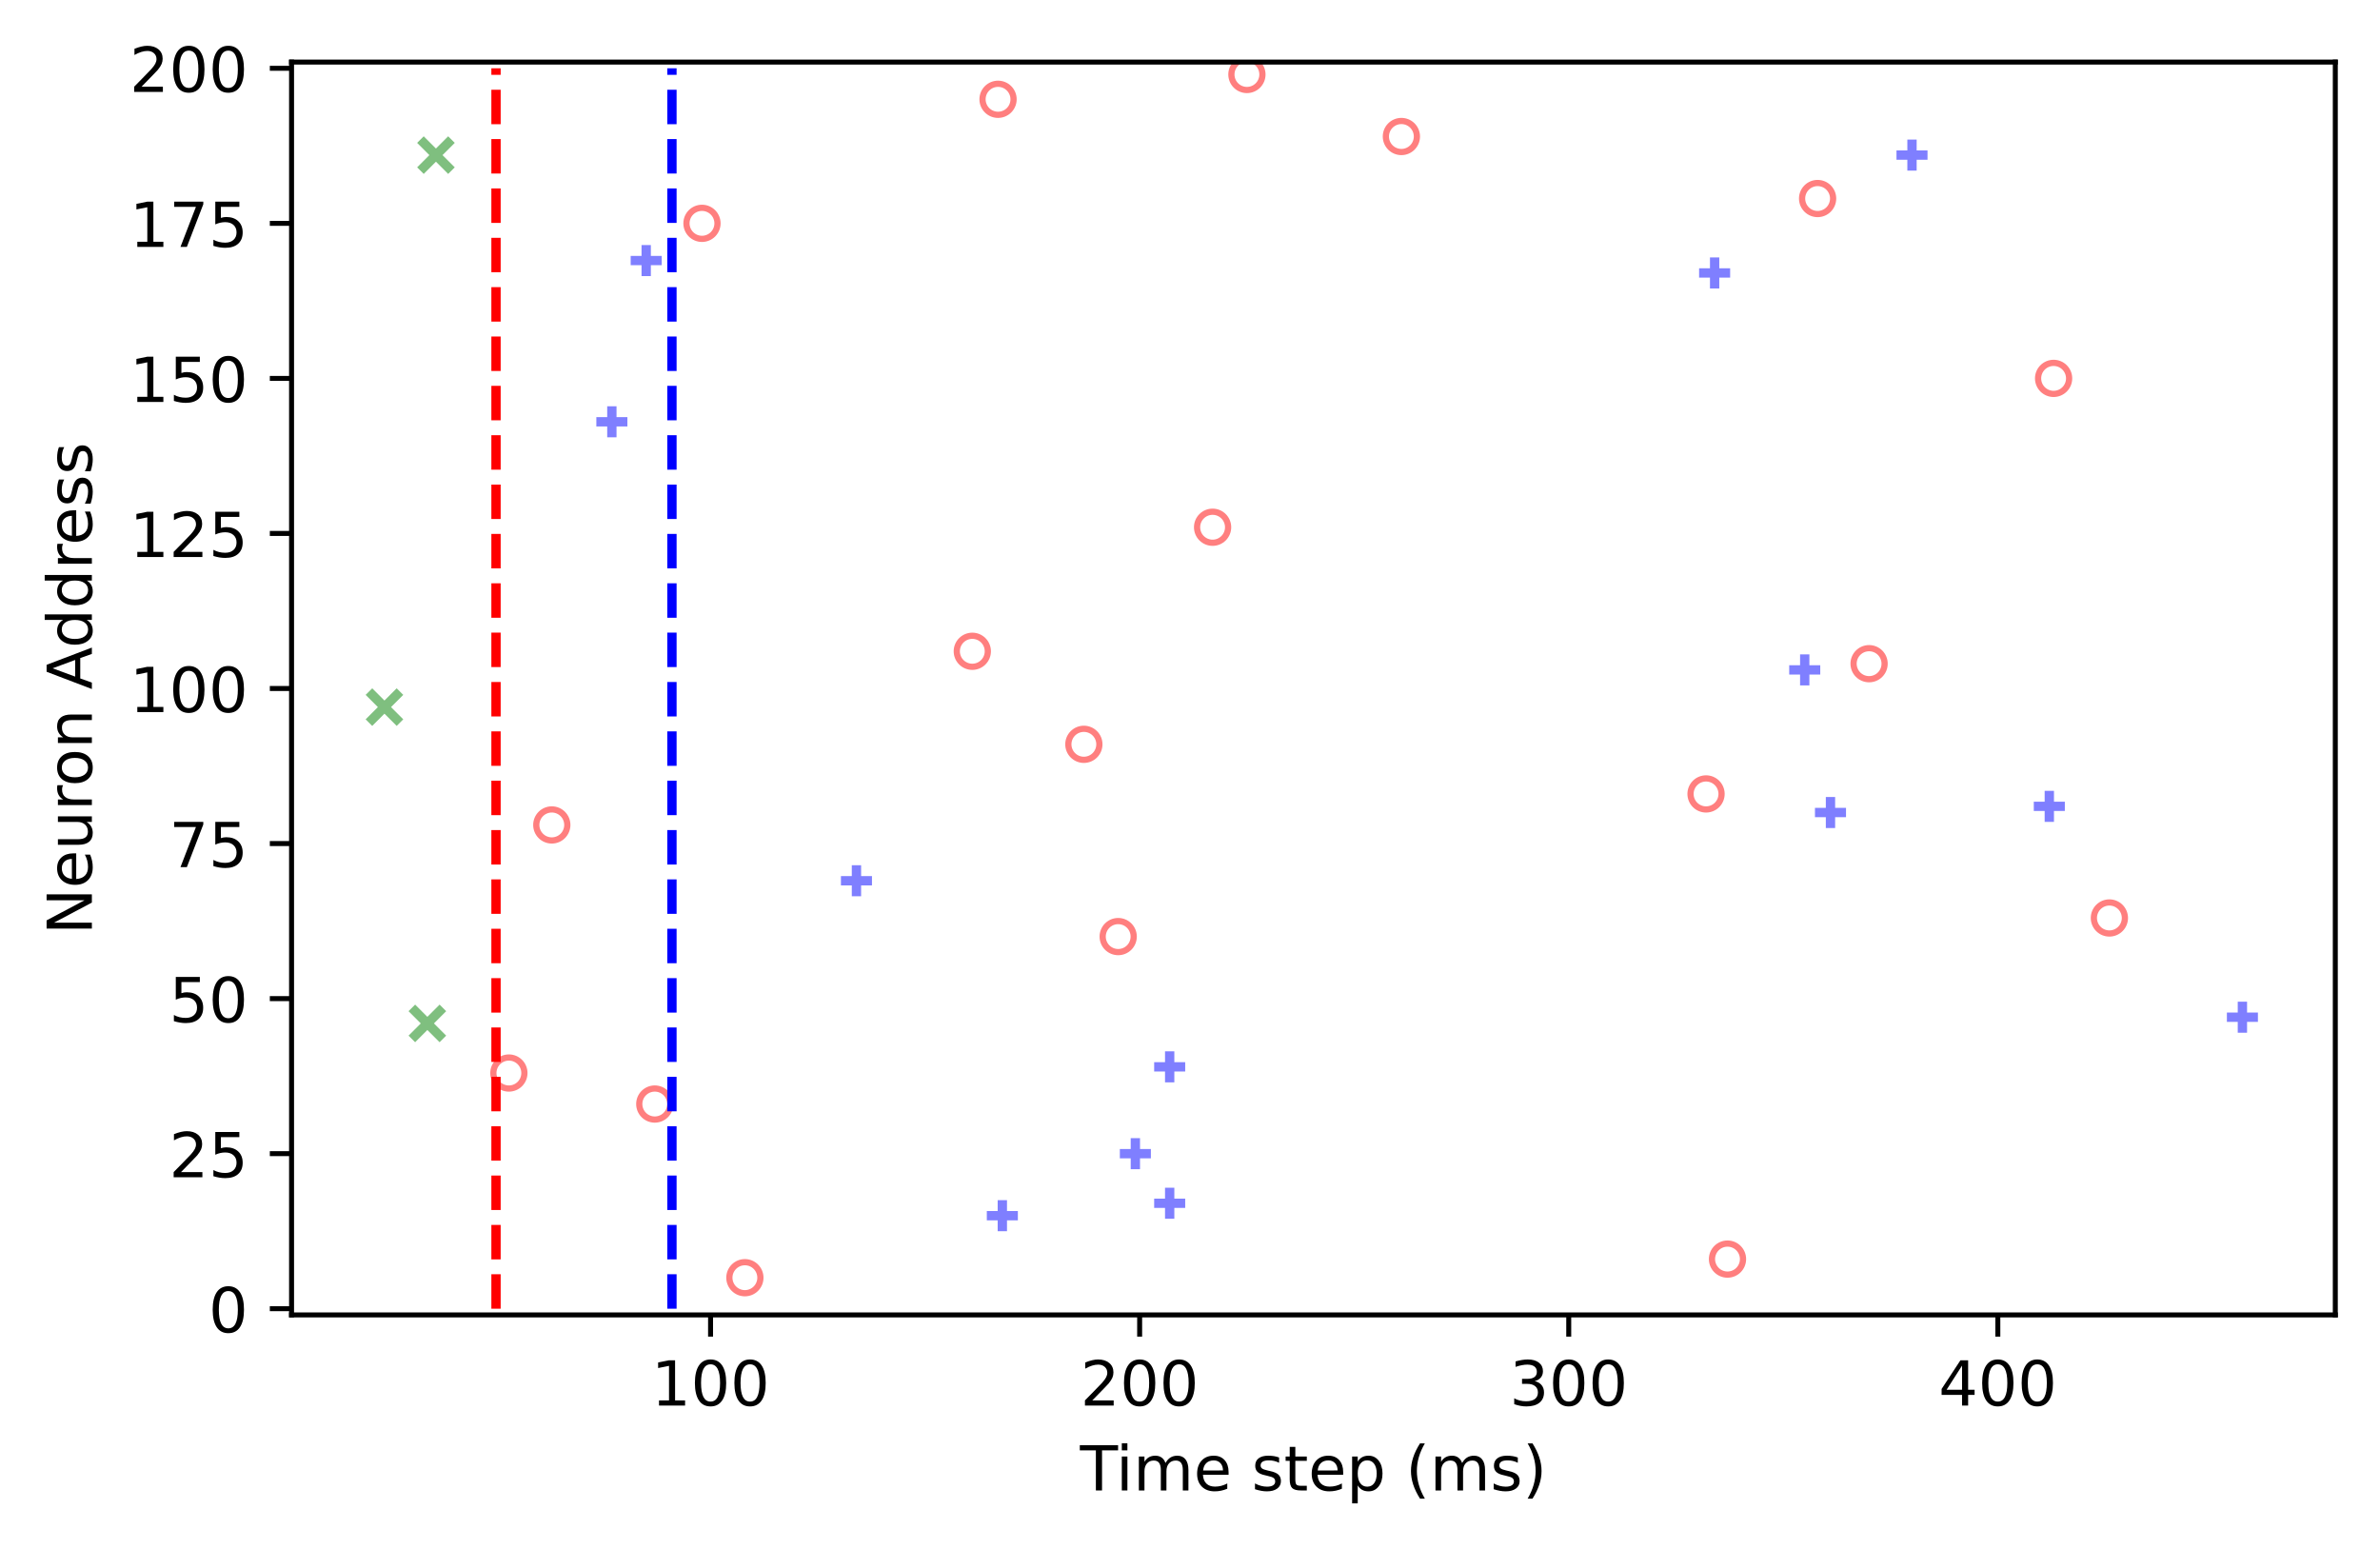
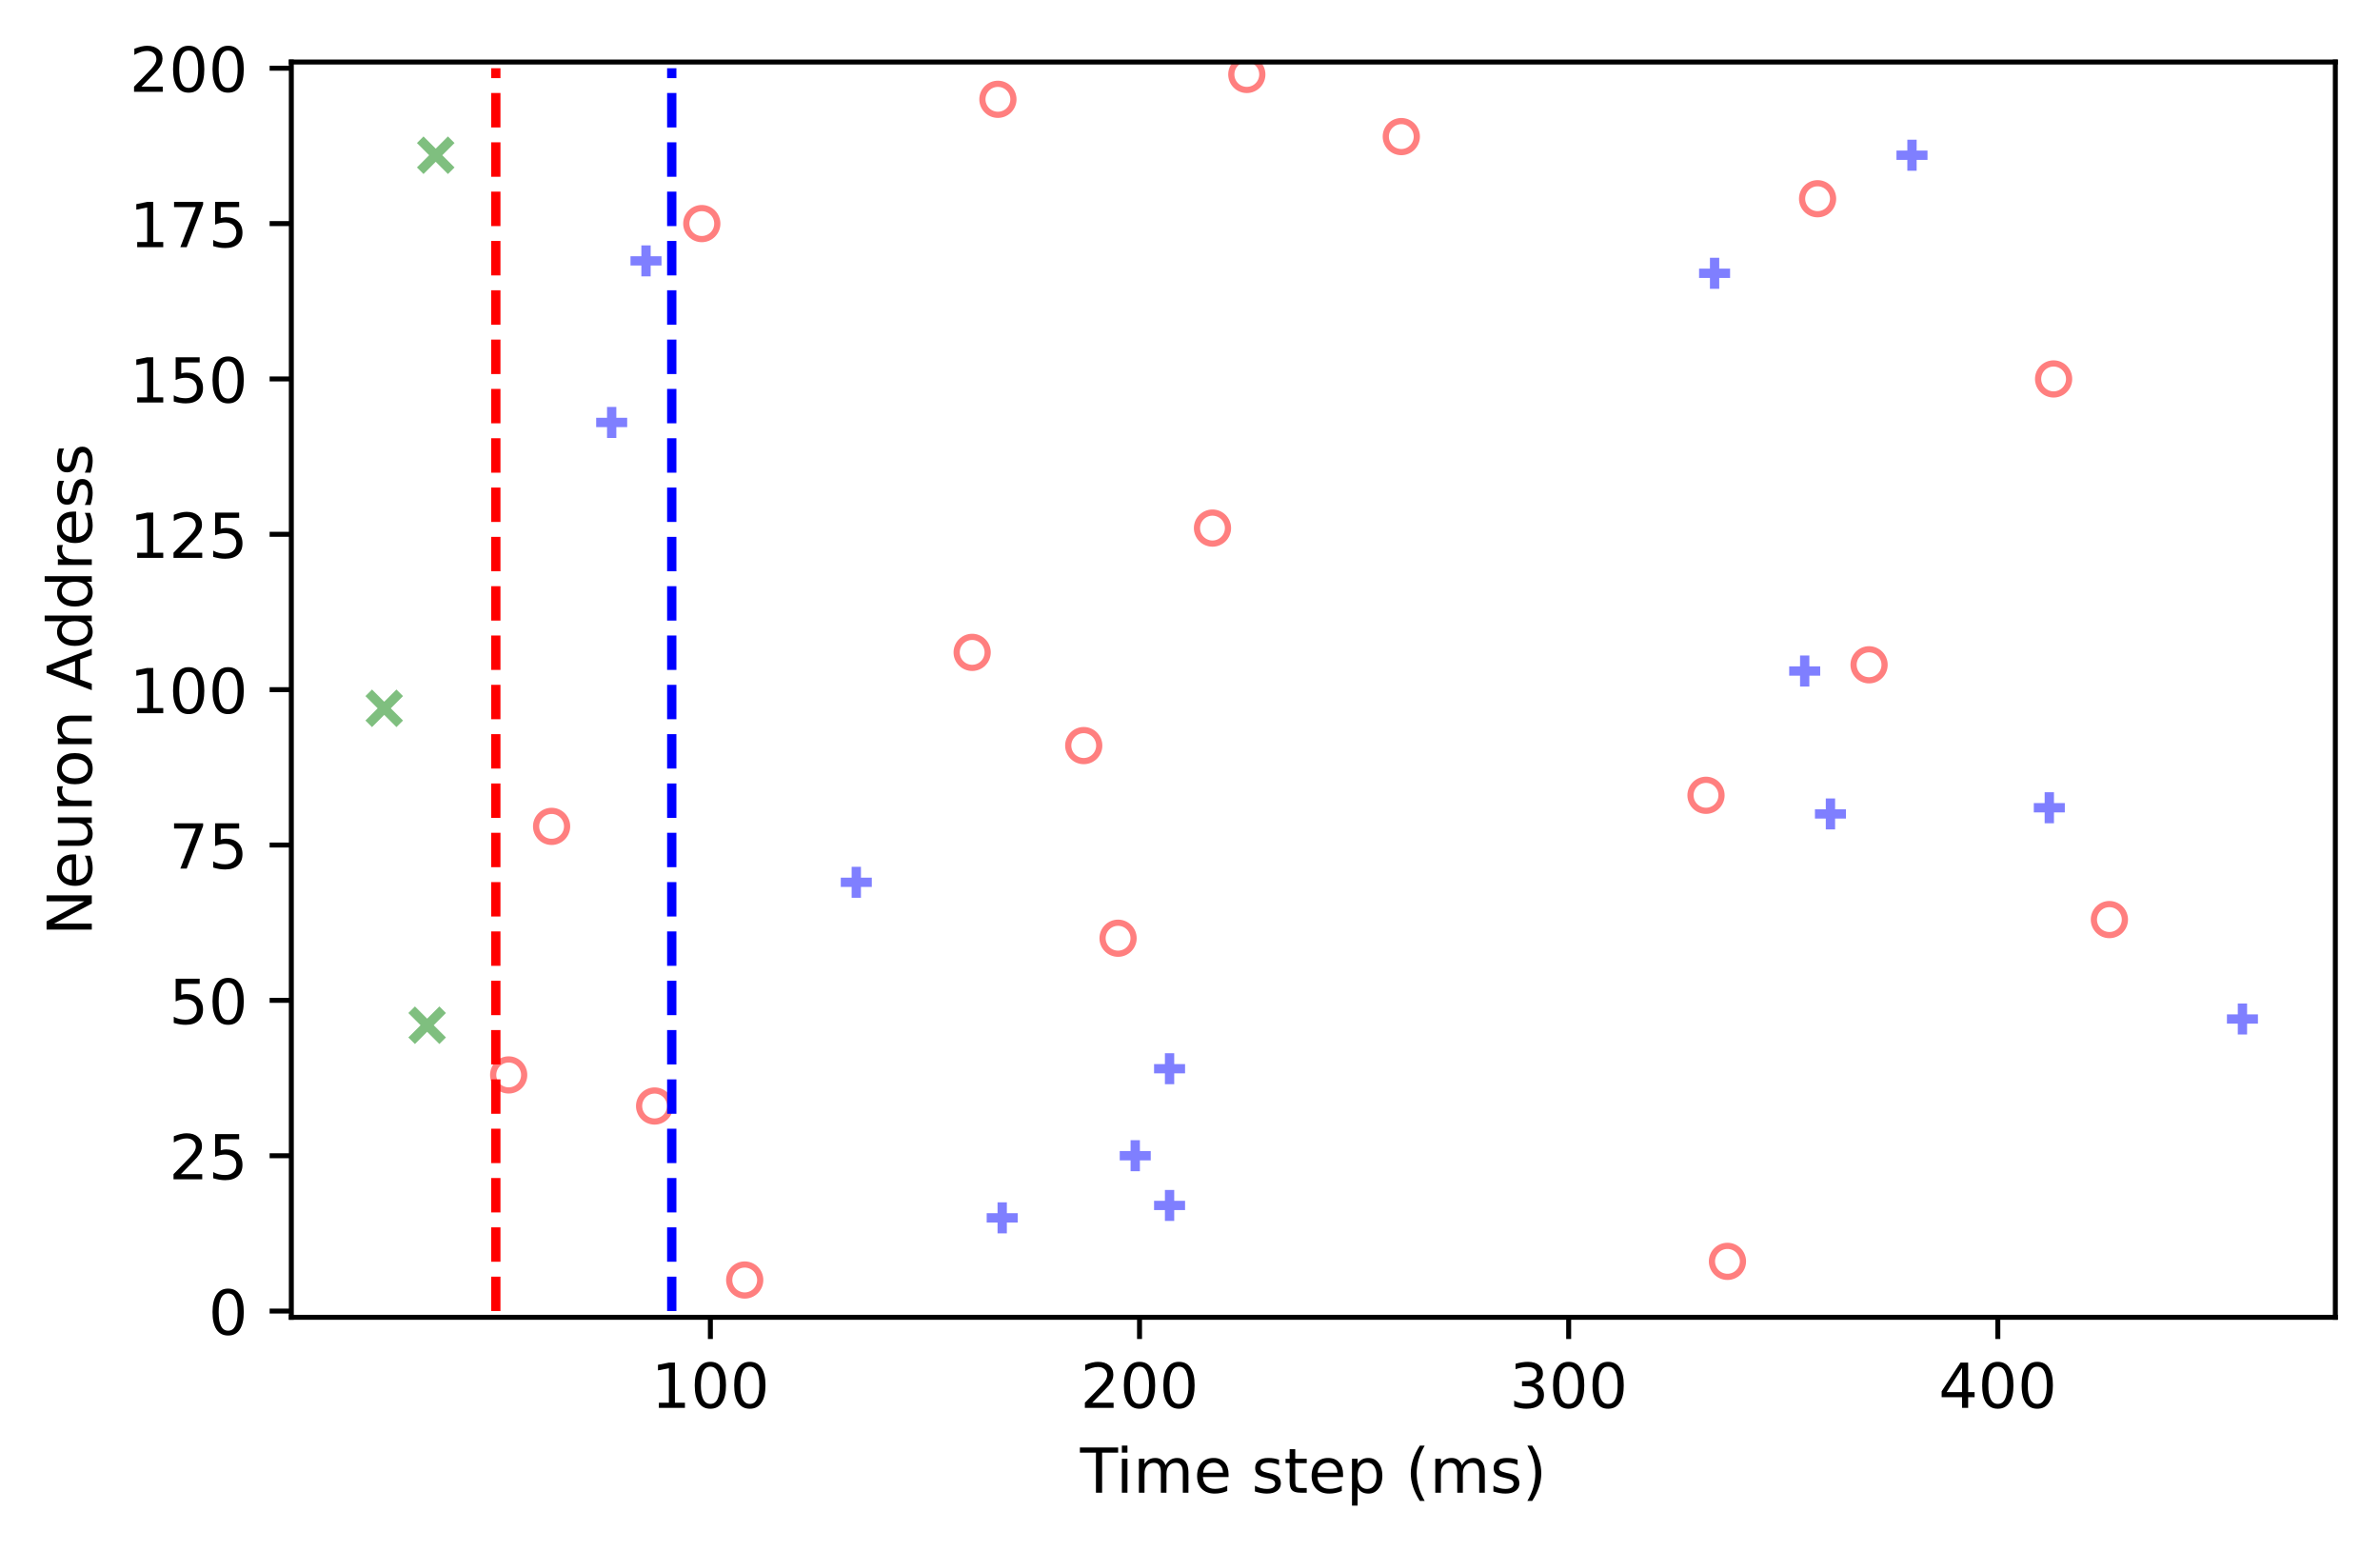
- <svg xmlns="http://www.w3.org/2000/svg" xmlns:xlink="http://www.w3.org/1999/xlink" width="383.386pt" height="249.358pt" viewBox="0 0 383.386 249.358" version="1.1">
+ <svg xmlns="http://www.w3.org/2000/svg" xmlns:xlink="http://www.w3.org/1999/xlink" width="383.693pt" height="249.899pt" viewBox="0 0 383.693 249.899" version="1.1">
  <defs>
    <style type="text/css">*{stroke-linejoin: round; stroke-linecap: butt}</style>
  </defs>
  <g id="figure_1">
    <g id="patch_1">
-       <path d="M 0 249.358  L 383.386 249.358  L 383.386 0  L 0 0  L 0 249.358  z " style="fill: none" />
+       <path d="M 0 249.899  L 383.693 249.899  L 383.693 0  L 0 0  L 0 249.899  z " style="fill: none" />
    </g>
    <g id="axes_1">
      <g id="patch_2">
-         <path d="M 46.966 211.802  L 376.186 211.802  L 376.186 10  L 46.966 10  L 46.966 211.802  z " style="fill: none" />
+         <path d="M 46.966 212.343  L 376.493 212.343  L 376.493 9.998  L 46.966 9.998  L 46.966 212.343  z " style="fill: none" />
      </g>
      <g id="PathCollection_1">
        <defs>
-           <path id="mdd520048b1" d="M -2.5 0  L 2.5 0  M 0 2.5  L 0 -2.5  " style="stroke: #0000ff; stroke-opacity: 0.5; stroke-width: 1.5" />
+           <path id="m8b1e123cf2" d="M -2.5 0  L 2.5 0  M 0 2.5  L 0 -2.5  " style="stroke: #0000ff; stroke-opacity: 0.5; stroke-width: 1.5" />
        </defs>
-         <g clip-path="url(#ped2505eb69)">
-           <use xlink:href="#mdd520048b1" x="98.564" y="67.943" style="fill: #0000ff; fill-opacity: 0.5; stroke: #0000ff; stroke-opacity: 0.5; stroke-width: 1.5" />
-           <use xlink:href="#mdd520048b1" x="104.094" y="41.969" style="fill: #0000ff; fill-opacity: 0.5; stroke: #0000ff; stroke-opacity: 0.5; stroke-width: 1.5" />
-           <use xlink:href="#mdd520048b1" x="137.963" y="141.871" style="fill: #0000ff; fill-opacity: 0.5; stroke: #0000ff; stroke-opacity: 0.5; stroke-width: 1.5" />
-           <use xlink:href="#mdd520048b1" x="161.463" y="195.818" style="fill: #0000ff; fill-opacity: 0.5; stroke: #0000ff; stroke-opacity: 0.5; stroke-width: 1.5" />
-           <use xlink:href="#mdd520048b1" x="182.891" y="185.827" style="fill: #0000ff; fill-opacity: 0.5; stroke: #0000ff; stroke-opacity: 0.5; stroke-width: 1.5" />
-           <use xlink:href="#mdd520048b1" x="188.42" y="193.819" style="fill: #0000ff; fill-opacity: 0.5; stroke: #0000ff; stroke-opacity: 0.5; stroke-width: 1.5" />
-           <use xlink:href="#mdd520048b1" x="188.42" y="171.841" style="fill: #0000ff; fill-opacity: 0.5; stroke: #0000ff; stroke-opacity: 0.5; stroke-width: 1.5" />
-           <use xlink:href="#mdd520048b1" x="276.203" y="43.967" style="fill: #0000ff; fill-opacity: 0.5; stroke: #0000ff; stroke-opacity: 0.5; stroke-width: 1.5" />
-           <use xlink:href="#mdd520048b1" x="290.718" y="107.904" style="fill: #0000ff; fill-opacity: 0.5; stroke: #0000ff; stroke-opacity: 0.5; stroke-width: 1.5" />
-           <use xlink:href="#mdd520048b1" x="294.866" y="130.881" style="fill: #0000ff; fill-opacity: 0.5; stroke: #0000ff; stroke-opacity: 0.5; stroke-width: 1.5" />
-           <use xlink:href="#mdd520048b1" x="307.998" y="24.985" style="fill: #0000ff; fill-opacity: 0.5; stroke: #0000ff; stroke-opacity: 0.5; stroke-width: 1.5" />
-           <use xlink:href="#mdd520048b1" x="330.117" y="129.882" style="fill: #0000ff; fill-opacity: 0.5; stroke: #0000ff; stroke-opacity: 0.5; stroke-width: 1.5" />
-           <use xlink:href="#mdd520048b1" x="361.221" y="163.849" style="fill: #0000ff; fill-opacity: 0.5; stroke: #0000ff; stroke-opacity: 0.5; stroke-width: 1.5" />
+         <g clip-path="url(#pe6e3482dc6)">
+           <use xlink:href="#m8b1e123cf2" x="98.612" y="68.097" style="fill: #0000ff; fill-opacity: 0.5; stroke: #0000ff; stroke-opacity: 0.5; stroke-width: 1.5" />
+           <use xlink:href="#m8b1e123cf2" x="104.147" y="42.052" style="fill: #0000ff; fill-opacity: 0.5; stroke: #0000ff; stroke-opacity: 0.5; stroke-width: 1.5" />
+           <use xlink:href="#m8b1e123cf2" x="138.048" y="142.223" style="fill: #0000ff; fill-opacity: 0.5; stroke: #0000ff; stroke-opacity: 0.5; stroke-width: 1.5" />
+           <use xlink:href="#m8b1e123cf2" x="161.57" y="196.315" style="fill: #0000ff; fill-opacity: 0.5; stroke: #0000ff; stroke-opacity: 0.5; stroke-width: 1.5" />
+           <use xlink:href="#m8b1e123cf2" x="183.018" y="186.298" style="fill: #0000ff; fill-opacity: 0.5; stroke: #0000ff; stroke-opacity: 0.5; stroke-width: 1.5" />
+           <use xlink:href="#m8b1e123cf2" x="188.552" y="194.312" style="fill: #0000ff; fill-opacity: 0.5; stroke: #0000ff; stroke-opacity: 0.5; stroke-width: 1.5" />
+           <use xlink:href="#m8b1e123cf2" x="188.552" y="172.274" style="fill: #0000ff; fill-opacity: 0.5; stroke: #0000ff; stroke-opacity: 0.5; stroke-width: 1.5" />
+           <use xlink:href="#m8b1e123cf2" x="276.417" y="44.056" style="fill: #0000ff; fill-opacity: 0.5; stroke: #0000ff; stroke-opacity: 0.5; stroke-width: 1.5" />
+           <use xlink:href="#m8b1e123cf2" x="290.946" y="108.165" style="fill: #0000ff; fill-opacity: 0.5; stroke: #0000ff; stroke-opacity: 0.5; stroke-width: 1.5" />
+           <use xlink:href="#m8b1e123cf2" x="295.097" y="131.204" style="fill: #0000ff; fill-opacity: 0.5; stroke: #0000ff; stroke-opacity: 0.5; stroke-width: 1.5" />
+           <use xlink:href="#m8b1e123cf2" x="308.242" y="25.023" style="fill: #0000ff; fill-opacity: 0.5; stroke: #0000ff; stroke-opacity: 0.5; stroke-width: 1.5" />
+           <use xlink:href="#m8b1e123cf2" x="330.381" y="130.203" style="fill: #0000ff; fill-opacity: 0.5; stroke: #0000ff; stroke-opacity: 0.5; stroke-width: 1.5" />
+           <use xlink:href="#m8b1e123cf2" x="361.515" y="164.261" style="fill: #0000ff; fill-opacity: 0.5; stroke: #0000ff; stroke-opacity: 0.5; stroke-width: 1.5" />
        </g>
      </g>
      <g id="PathCollection_2">
        <defs>
-           <path id="C0_0_03afe39f4d" d="M 0 2.5  C 0.663 2.5 1.299 2.237 1.768 1.768  C 2.237 1.299 2.5 0.663 2.5 -0  C 2.5 -0.663 2.237 -1.299 1.768 -1.768  C 1.299 -2.237 0.663 -2.5 0 -2.5  C -0.663 -2.5 -1.299 -2.237 -1.768 -1.768  C -2.237 -1.299 -2.5 -0.663 -2.5 0  C -2.5 0.663 -2.237 1.299 -1.768 1.768  C -1.299 2.237 -0.663 2.5 0 2.5  z " />
+           <path id="C0_0_5e477c98b9" d="M 0 2.5  C 0.663 2.5 1.299 2.237 1.768 1.768  C 2.237 1.299 2.5 0.663 2.5 -0  C 2.5 -0.663 2.237 -1.299 1.768 -1.768  C 1.299 -2.237 0.663 -2.5 0 -2.5  C -0.663 -2.5 -1.299 -2.237 -1.768 -1.768  C -2.237 -1.299 -2.5 -0.663 -2.5 0  C -2.5 0.663 -2.237 1.299 -1.768 1.768  C -1.299 2.237 -0.663 2.5 0 2.5  z " />
        </defs>
-         <g clip-path="url(#ped2505eb69)">
-           <use xlink:href="#C0_0_03afe39f4d" x="81.975" y="172.84" style="fill: none; stroke: #ff0000; stroke-opacity: 0.5" />
-         </g>
-         <g clip-path="url(#ped2505eb69)">
-           <use xlink:href="#C0_0_03afe39f4d" x="88.887" y="132.879" style="fill: none; stroke: #ff0000; stroke-opacity: 0.5" />
-         </g>
-         <g clip-path="url(#ped2505eb69)">
-           <use xlink:href="#C0_0_03afe39f4d" x="105.476" y="177.835" style="fill: none; stroke: #ff0000; stroke-opacity: 0.5" />
-         </g>
-         <g clip-path="url(#ped2505eb69)">
-           <use xlink:href="#C0_0_03afe39f4d" x="113.079" y="35.975" style="fill: none; stroke: #ff0000; stroke-opacity: 0.5" />
-         </g>
-         <g clip-path="url(#ped2505eb69)">
-           <use xlink:href="#C0_0_03afe39f4d" x="119.991" y="205.808" style="fill: none; stroke: #ff0000; stroke-opacity: 0.5" />
-         </g>
-         <g clip-path="url(#ped2505eb69)">
-           <use xlink:href="#C0_0_03afe39f4d" x="156.625" y="104.907" style="fill: none; stroke: #ff0000; stroke-opacity: 0.5" />
-         </g>
-         <g clip-path="url(#ped2505eb69)">
-           <use xlink:href="#C0_0_03afe39f4d" x="160.772" y="15.994" style="fill: none; stroke: #ff0000; stroke-opacity: 0.5" />
-         </g>
-         <g clip-path="url(#ped2505eb69)">
-           <use xlink:href="#C0_0_03afe39f4d" x="174.596" y="119.892" style="fill: none; stroke: #ff0000; stroke-opacity: 0.5" />
-         </g>
-         <g clip-path="url(#ped2505eb69)">
-           <use xlink:href="#C0_0_03afe39f4d" x="180.126" y="150.862" style="fill: none; stroke: #ff0000; stroke-opacity: 0.5" />
-         </g>
-         <g clip-path="url(#ped2505eb69)">
-           <use xlink:href="#C0_0_03afe39f4d" x="195.332" y="84.927" style="fill: none; stroke: #ff0000; stroke-opacity: 0.5" />
-         </g>
-         <g clip-path="url(#ped2505eb69)">
-           <use xlink:href="#C0_0_03afe39f4d" x="200.862" y="11.998" style="fill: none; stroke: #ff0000; stroke-opacity: 0.5" />
-         </g>
-         <g clip-path="url(#ped2505eb69)">
-           <use xlink:href="#C0_0_03afe39f4d" x="225.745" y="21.988" style="fill: none; stroke: #ff0000; stroke-opacity: 0.5" />
-         </g>
-         <g clip-path="url(#ped2505eb69)">
-           <use xlink:href="#C0_0_03afe39f4d" x="274.821" y="127.884" style="fill: none; stroke: #ff0000; stroke-opacity: 0.5" />
-         </g>
-         <g clip-path="url(#ped2505eb69)">
-           <use xlink:href="#C0_0_03afe39f4d" x="278.277" y="202.811" style="fill: none; stroke: #ff0000; stroke-opacity: 0.5" />
-         </g>
-         <g clip-path="url(#ped2505eb69)">
-           <use xlink:href="#C0_0_03afe39f4d" x="292.792" y="31.979" style="fill: none; stroke: #ff0000; stroke-opacity: 0.5" />
-         </g>
-         <g clip-path="url(#ped2505eb69)">
-           <use xlink:href="#C0_0_03afe39f4d" x="301.086" y="106.905" style="fill: none; stroke: #ff0000; stroke-opacity: 0.5" />
-         </g>
-         <g clip-path="url(#ped2505eb69)">
-           <use xlink:href="#C0_0_03afe39f4d" x="330.808" y="60.95" style="fill: none; stroke: #ff0000; stroke-opacity: 0.5" />
-         </g>
-         <g clip-path="url(#ped2505eb69)">
-           <use xlink:href="#C0_0_03afe39f4d" x="339.794" y="147.865" style="fill: none; stroke: #ff0000; stroke-opacity: 0.5" />
+         <g clip-path="url(#pe6e3482dc6)">
+           <use xlink:href="#C0_0_5e477c98b9" x="82.008" y="173.276" style="fill: none; stroke: #ff0000; stroke-opacity: 0.5" />
+         </g>
+         <g clip-path="url(#pe6e3482dc6)">
+           <use xlink:href="#C0_0_5e477c98b9" x="88.926" y="133.208" style="fill: none; stroke: #ff0000; stroke-opacity: 0.5" />
+         </g>
+         <g clip-path="url(#pe6e3482dc6)">
+           <use xlink:href="#C0_0_5e477c98b9" x="105.531" y="178.285" style="fill: none; stroke: #ff0000; stroke-opacity: 0.5" />
+         </g>
+         <g clip-path="url(#pe6e3482dc6)">
+           <use xlink:href="#C0_0_5e477c98b9" x="113.141" y="36.042" style="fill: none; stroke: #ff0000; stroke-opacity: 0.5" />
+         </g>
+         <g clip-path="url(#pe6e3482dc6)">
+           <use xlink:href="#C0_0_5e477c98b9" x="120.059" y="206.333" style="fill: none; stroke: #ff0000; stroke-opacity: 0.5" />
+         </g>
+         <g clip-path="url(#pe6e3482dc6)">
+           <use xlink:href="#C0_0_5e477c98b9" x="156.727" y="105.16" style="fill: none; stroke: #ff0000; stroke-opacity: 0.5" />
+         </g>
+         <g clip-path="url(#pe6e3482dc6)">
+           <use xlink:href="#C0_0_5e477c98b9" x="160.879" y="16.008" style="fill: none; stroke: #ff0000; stroke-opacity: 0.5" />
+         </g>
+         <g clip-path="url(#pe6e3482dc6)">
+           <use xlink:href="#C0_0_5e477c98b9" x="174.715" y="120.186" style="fill: none; stroke: #ff0000; stroke-opacity: 0.5" />
+         </g>
+         <g clip-path="url(#pe6e3482dc6)">
+           <use xlink:href="#C0_0_5e477c98b9" x="180.25" y="151.239" style="fill: none; stroke: #ff0000; stroke-opacity: 0.5" />
+         </g>
+         <g clip-path="url(#pe6e3482dc6)">
+           <use xlink:href="#C0_0_5e477c98b9" x="195.471" y="85.126" style="fill: none; stroke: #ff0000; stroke-opacity: 0.5" />
+         </g>
+         <g clip-path="url(#pe6e3482dc6)">
+           <use xlink:href="#C0_0_5e477c98b9" x="201.006" y="12.001" style="fill: none; stroke: #ff0000; stroke-opacity: 0.5" />
+         </g>
+         <g clip-path="url(#pe6e3482dc6)">
+           <use xlink:href="#C0_0_5e477c98b9" x="225.912" y="22.018" style="fill: none; stroke: #ff0000; stroke-opacity: 0.5" />
+         </g>
+         <g clip-path="url(#pe6e3482dc6)">
+           <use xlink:href="#C0_0_5e477c98b9" x="275.034" y="128.199" style="fill: none; stroke: #ff0000; stroke-opacity: 0.5" />
+         </g>
+         <g clip-path="url(#pe6e3482dc6)">
+           <use xlink:href="#C0_0_5e477c98b9" x="278.493" y="203.327" style="fill: none; stroke: #ff0000; stroke-opacity: 0.5" />
+         </g>
+         <g clip-path="url(#pe6e3482dc6)">
+           <use xlink:href="#C0_0_5e477c98b9" x="293.022" y="32.035" style="fill: none; stroke: #ff0000; stroke-opacity: 0.5" />
+         </g>
+         <g clip-path="url(#pe6e3482dc6)">
+           <use xlink:href="#C0_0_5e477c98b9" x="301.324" y="107.163" style="fill: none; stroke: #ff0000; stroke-opacity: 0.5" />
+         </g>
+         <g clip-path="url(#pe6e3482dc6)">
+           <use xlink:href="#C0_0_5e477c98b9" x="331.073" y="61.085" style="fill: none; stroke: #ff0000; stroke-opacity: 0.5" />
+         </g>
+         <g clip-path="url(#pe6e3482dc6)">
+           <use xlink:href="#C0_0_5e477c98b9" x="340.067" y="148.233" style="fill: none; stroke: #ff0000; stroke-opacity: 0.5" />
        </g>
      </g>
      <g id="PathCollection_3">
        <defs>
-           <path id="ma14c1ab3e6" d="M -2.5 2.5  L 2.5 -2.5  M -2.5 -2.5  L 2.5 2.5  " style="stroke: #008000; stroke-opacity: 0.5; stroke-width: 1.5" />
+           <path id="m96d15b1200" d="M -2.5 2.5  L 2.5 -2.5  M -2.5 -2.5  L 2.5 2.5  " style="stroke: #008000; stroke-opacity: 0.5; stroke-width: 1.5" />
        </defs>
-         <g clip-path="url(#ped2505eb69)">
-           <use xlink:href="#ma14c1ab3e6" x="61.93" y="113.898" style="fill: #008000; fill-opacity: 0.5; stroke: #008000; stroke-opacity: 0.5; stroke-width: 1.5" />
-           <use xlink:href="#ma14c1ab3e6" x="68.842" y="164.848" style="fill: #008000; fill-opacity: 0.5; stroke: #008000; stroke-opacity: 0.5; stroke-width: 1.5" />
-           <use xlink:href="#ma14c1ab3e6" x="70.225" y="24.985" style="fill: #008000; fill-opacity: 0.5; stroke: #008000; stroke-opacity: 0.5; stroke-width: 1.5" />
+         <g clip-path="url(#pe6e3482dc6)">
+           <use xlink:href="#m96d15b1200" x="61.944" y="114.175" style="fill: #008000; fill-opacity: 0.5; stroke: #008000; stroke-opacity: 0.5; stroke-width: 1.5" />
+           <use xlink:href="#m96d15b1200" x="68.863" y="165.262" style="fill: #008000; fill-opacity: 0.5; stroke: #008000; stroke-opacity: 0.5; stroke-width: 1.5" />
+           <use xlink:href="#m96d15b1200" x="70.246" y="25.023" style="fill: #008000; fill-opacity: 0.5; stroke: #008000; stroke-opacity: 0.5; stroke-width: 1.5" />
        </g>
      </g>
      <g id="matplotlib.axis_1">
        <g id="xtick_1">
          <g id="line2d_1">
            <defs>
-               <path id="me3f1260343" d="M 0 0  L 0 3.5  " style="stroke: #000000; stroke-width: 0.8" />
+               <path id="mfe4eff6cb9" d="M 0 0  L 0 3.5  " style="stroke: #000000; stroke-width: 0.8" />
            </defs>
            <g>
-               <use xlink:href="#me3f1260343" x="114.462" y="211.802" style="stroke: #000000; stroke-width: 0.8" />
+               <use xlink:href="#mfe4eff6cb9" x="114.525" y="212.343" style="stroke: #000000; stroke-width: 0.8" />
            </g>
          </g>
          <g id="text_1">
-             <g transform="translate(104.9179 226.4002) scale(0.1 -0.1)">
+             <g transform="translate(104.9809 226.9412) scale(0.1 -0.1)">
              <defs>
                <path id="DejaVuSans-31" d="M 794 531  L 1825 531  L 1825 4091  L 703 3866  L 703 4441  L 1819 4666  L 2450 4666  L 2450 531  L 3481 531  L 3481 0  L 794 0  L 794 531  z " transform="scale(0.015625)" />
                <path id="DejaVuSans-30" d="M 2034 4250  Q 1547 4250 1301 3770  Q 1056 3291 1056 2328  Q 1056 1369 1301 889  Q 1547 409 2034 409  Q 2525 409 2770 889  Q 3016 1369 3016 2328  Q 3016 3291 2770 3770  Q 2525 4250 2034 4250  z M 2034 4750  Q 2819 4750 3233 4129  Q 3647 3509 3647 2328  Q 3647 1150 3233 529  Q 2819 -91 2034 -91  Q 1250 -91 836 529  Q 422 1150 422 2328  Q 422 3509 836 4129  Q 1250 4750 2034 4750  z " transform="scale(0.015625)" />
              </defs>
              <use xlink:href="#DejaVuSans-31" />
              <use xlink:href="#DejaVuSans-30" transform="translate(63.62305 0)" />
              <use xlink:href="#DejaVuSans-30" transform="translate(127.2461 0)" />
            </g>
          </g>
        </g>
        <g id="xtick_2">
          <g id="line2d_2">
            <g>
-               <use xlink:href="#me3f1260343" x="183.582" y="211.802" style="stroke: #000000; stroke-width: 0.8" />
+               <use xlink:href="#mfe4eff6cb9" x="183.71" y="212.343" style="stroke: #000000; stroke-width: 0.8" />
            </g>
          </g>
          <g id="text_2">
-             <g transform="translate(174.0382 226.4002) scale(0.1 -0.1)">
+             <g transform="translate(174.1658 226.9412) scale(0.1 -0.1)">
              <defs>
                <path id="DejaVuSans-32" d="M 1228 531  L 3431 531  L 3431 0  L 469 0  L 469 531  Q 828 903 1448 1529  Q 2069 2156 2228 2338  Q 2531 2678 2651 2914  Q 2772 3150 2772 3378  Q 2772 3750 2511 3984  Q 2250 4219 1831 4219  Q 1534 4219 1204 4116  Q 875 4013 500 3803  L 500 4441  Q 881 4594 1212 4672  Q 1544 4750 1819 4750  Q 2544 4750 2975 4387  Q 3406 4025 3406 3419  Q 3406 3131 3298 2873  Q 3191 2616 2906 2266  Q 2828 2175 2409 1742  Q 1991 1309 1228 531  z " transform="scale(0.015625)" />
              </defs>
              <use xlink:href="#DejaVuSans-32" />
              <use xlink:href="#DejaVuSans-30" transform="translate(63.62305 0)" />
              <use xlink:href="#DejaVuSans-30" transform="translate(127.2461 0)" />
            </g>
          </g>
        </g>
        <g id="xtick_3">
          <g id="line2d_3">
            <g>
-               <use xlink:href="#me3f1260343" x="252.702" y="211.802" style="stroke: #000000; stroke-width: 0.8" />
+               <use xlink:href="#mfe4eff6cb9" x="252.894" y="212.343" style="stroke: #000000; stroke-width: 0.8" />
            </g>
          </g>
          <g id="text_3">
-             <g transform="translate(243.1585 226.4002) scale(0.1 -0.1)">
+             <g transform="translate(243.3507 226.9412) scale(0.1 -0.1)">
              <defs>
                <path id="DejaVuSans-33" d="M 2597 2516  Q 3050 2419 3304 2112  Q 3559 1806 3559 1356  Q 3559 666 3084 287  Q 2609 -91 1734 -91  Q 1441 -91 1130 -33  Q 819 25 488 141  L 488 750  Q 750 597 1062 519  Q 1375 441 1716 441  Q 2309 441 2620 675  Q 2931 909 2931 1356  Q 2931 1769 2642 2001  Q 2353 2234 1838 2234  L 1294 2234  L 1294 2753  L 1863 2753  Q 2328 2753 2575 2939  Q 2822 3125 2822 3475  Q 2822 3834 2567 4026  Q 2313 4219 1838 4219  Q 1578 4219 1281 4162  Q 984 4106 628 3988  L 628 4550  Q 988 4650 1302 4700  Q 1616 4750 1894 4750  Q 2613 4750 3031 4423  Q 3450 4097 3450 3541  Q 3450 3153 3228 2886  Q 3006 2619 2597 2516  z " transform="scale(0.015625)" />
              </defs>
              <use xlink:href="#DejaVuSans-33" />
              <use xlink:href="#DejaVuSans-30" transform="translate(63.62305 0)" />
              <use xlink:href="#DejaVuSans-30" transform="translate(127.2461 0)" />
            </g>
          </g>
        </g>
        <g id="xtick_4">
          <g id="line2d_4">
            <g>
-               <use xlink:href="#me3f1260343" x="321.823" y="211.802" style="stroke: #000000; stroke-width: 0.8" />
+               <use xlink:href="#mfe4eff6cb9" x="322.079" y="212.343" style="stroke: #000000; stroke-width: 0.8" />
            </g>
          </g>
          <g id="text_4">
-             <g transform="translate(312.2788 226.4002) scale(0.1 -0.1)">
+             <g transform="translate(312.5355 226.9412) scale(0.1 -0.1)">
              <defs>
                <path id="DejaVuSans-34" d="M 2419 4116  L 825 1625  L 2419 1625  L 2419 4116  z M 2253 4666  L 3047 4666  L 3047 1625  L 3713 1625  L 3713 1100  L 3047 1100  L 3047 0  L 2419 0  L 2419 1100  L 313 1100  L 313 1709  L 2253 4666  z " transform="scale(0.015625)" />
              </defs>
              <use xlink:href="#DejaVuSans-34" />
              <use xlink:href="#DejaVuSans-30" transform="translate(63.62305 0)" />
              <use xlink:href="#DejaVuSans-30" transform="translate(127.2461 0)" />
            </g>
          </g>
        </g>
        <g id="text_5">
-           <g transform="translate(173.9717 240.0784) scale(0.1 -0.1)">
+           <g transform="translate(174.1255 240.6194) scale(0.1 -0.1)">
            <defs>
              <path id="DejaVuSans-54" d="M -19 4666  L 3928 4666  L 3928 4134  L 2272 4134  L 2272 0  L 1638 0  L 1638 4134  L -19 4134  L -19 4666  z " transform="scale(0.015625)" />
              <path id="DejaVuSans-69" d="M 603 3500  L 1178 3500  L 1178 0  L 603 0  L 603 3500  z M 603 4863  L 1178 4863  L 1178 4134  L 603 4134  L 603 4863  z " transform="scale(0.015625)" />
              <path id="DejaVuSans-6d" d="M 3328 2828  Q 3544 3216 3844 3400  Q 4144 3584 4550 3584  Q 5097 3584 5394 3201  Q 5691 2819 5691 2113  L 5691 0  L 5113 0  L 5113 2094  Q 5113 2597 4934 2840  Q 4756 3084 4391 3084  Q 3944 3084 3684 2787  Q 3425 2491 3425 1978  L 3425 0  L 2847 0  L 2847 2094  Q 2847 2600 2669 2842  Q 2491 3084 2119 3084  Q 1678 3084 1418 2786  Q 1159 2488 1159 1978  L 1159 0  L 581 0  L 581 3500  L 1159 3500  L 1159 2956  Q 1356 3278 1631 3431  Q 1906 3584 2284 3584  Q 2666 3584 2933 3390  Q 3200 3197 3328 2828  z " transform="scale(0.015625)" />
              <path id="DejaVuSans-65" d="M 3597 1894  L 3597 1613  L 953 1613  Q 991 1019 1311 708  Q 1631 397 2203 397  Q 2534 397 2845 478  Q 3156 559 3463 722  L 3463 178  Q 3153 47 2828 -22  Q 2503 -91 2169 -91  Q 1331 -91 842 396  Q 353 884 353 1716  Q 353 2575 817 3079  Q 1281 3584 2069 3584  Q 2775 3584 3186 3129  Q 3597 2675 3597 1894  z M 3022 2063  Q 3016 2534 2758 2815  Q 2500 3097 2075 3097  Q 1594 3097 1305 2825  Q 1016 2553 972 2059  L 3022 2063  z " transform="scale(0.015625)" />
              <path id="DejaVuSans-20" transform="scale(0.015625)" />
              <path id="DejaVuSans-73" d="M 2834 3397  L 2834 2853  Q 2591 2978 2328 3040  Q 2066 3103 1784 3103  Q 1356 3103 1142 2972  Q 928 2841 928 2578  Q 928 2378 1081 2264  Q 1234 2150 1697 2047  L 1894 2003  Q 2506 1872 2764 1633  Q 3022 1394 3022 966  Q 3022 478 2636 193  Q 2250 -91 1575 -91  Q 1294 -91 989 -36  Q 684 19 347 128  L 347 722  Q 666 556 975 473  Q 1284 391 1588 391  Q 1994 391 2212 530  Q 2431 669 2431 922  Q 2431 1156 2273 1281  Q 2116 1406 1581 1522  L 1381 1569  Q 847 1681 609 1914  Q 372 2147 372 2553  Q 372 3047 722 3315  Q 1072 3584 1716 3584  Q 2034 3584 2315 3537  Q 2597 3491 2834 3397  z " transform="scale(0.015625)" />
              <path id="DejaVuSans-74" d="M 1172 4494  L 1172 3500  L 2356 3500  L 2356 3053  L 1172 3053  L 1172 1153  Q 1172 725 1289 603  Q 1406 481 1766 481  L 2356 481  L 2356 0  L 1766 0  Q 1100 0 847 248  Q 594 497 594 1153  L 594 3053  L 172 3053  L 172 3500  L 594 3500  L 594 4494  L 1172 4494  z " transform="scale(0.015625)" />
              <path id="DejaVuSans-70" d="M 1159 525  L 1159 -1331  L 581 -1331  L 581 3500  L 1159 3500  L 1159 2969  Q 1341 3281 1617 3432  Q 1894 3584 2278 3584  Q 2916 3584 3314 3078  Q 3713 2572 3713 1747  Q 3713 922 3314 415  Q 2916 -91 2278 -91  Q 1894 -91 1617 61  Q 1341 213 1159 525  z M 3116 1747  Q 3116 2381 2855 2742  Q 2594 3103 2138 3103  Q 1681 3103 1420 2742  Q 1159 2381 1159 1747  Q 1159 1113 1420 752  Q 1681 391 2138 391  Q 2594 391 2855 752  Q 3116 1113 3116 1747  z " transform="scale(0.015625)" />
              <path id="DejaVuSans-28" d="M 1984 4856  Q 1566 4138 1362 3434  Q 1159 2731 1159 2009  Q 1159 1288 1364 580  Q 1569 -128 1984 -844  L 1484 -844  Q 1016 -109 783 600  Q 550 1309 550 2009  Q 550 2706 781 3412  Q 1013 4119 1484 4856  L 1984 4856  z " transform="scale(0.015625)" />
              <path id="DejaVuSans-29" d="M 513 4856  L 1013 4856  Q 1481 4119 1714 3412  Q 1947 2706 1947 2009  Q 1947 1309 1714 600  Q 1481 -109 1013 -844  L 513 -844  Q 928 -128 1133 580  Q 1338 1288 1338 2009  Q 1338 2731 1133 3434  Q 928 4138 513 4856  z " transform="scale(0.015625)" />
            </defs>
            <use xlink:href="#DejaVuSans-54" />
            <use xlink:href="#DejaVuSans-69" transform="translate(57.95898 0)" />
            <use xlink:href="#DejaVuSans-6d" transform="translate(85.74219 0)" />
            <use xlink:href="#DejaVuSans-65" transform="translate(183.1543 0)" />
            <use xlink:href="#DejaVuSans-20" transform="translate(244.6777 0)" />
            <use xlink:href="#DejaVuSans-73" transform="translate(276.4648 0)" />
            <use xlink:href="#DejaVuSans-74" transform="translate(328.5645 0)" />
            <use xlink:href="#DejaVuSans-65" transform="translate(367.7734 0)" />
            <use xlink:href="#DejaVuSans-70" transform="translate(429.2969 0)" />
            <use xlink:href="#DejaVuSans-20" transform="translate(492.7734 0)" />
            <use xlink:href="#DejaVuSans-28" transform="translate(524.5605 0)" />
            <use xlink:href="#DejaVuSans-6d" transform="translate(563.5742 0)" />
            <use xlink:href="#DejaVuSans-73" transform="translate(660.9863 0)" />
            <use xlink:href="#DejaVuSans-29" transform="translate(713.0859 0)" />
          </g>
        </g>
      </g>
      <g id="matplotlib.axis_2">
        <g id="ytick_1">
          <g id="line2d_5">
            <defs>
-               <path id="m8cd0fcc636" d="M 0 0  L -3.5 0  " style="stroke: #000000; stroke-width: 0.8" />
+               <path id="m47ecc860fc" d="M 0 0  L -3.5 0  " style="stroke: #000000; stroke-width: 0.8" />
            </defs>
            <g>
-               <use xlink:href="#m8cd0fcc636" x="46.966" y="210.803" style="stroke: #000000; stroke-width: 0.8" />
+               <use xlink:href="#m47ecc860fc" x="46.966" y="211.341" style="stroke: #000000; stroke-width: 0.8" />
            </g>
          </g>
          <g id="text_6">
-             <g transform="translate(33.60312 214.602) scale(0.1 -0.1)">
+             <g transform="translate(33.60312 215.1403) scale(0.1 -0.1)">
              <use xlink:href="#DejaVuSans-30" />
            </g>
          </g>
        </g>
        <g id="ytick_2">
          <g id="line2d_6">
            <g>
-               <use xlink:href="#m8cd0fcc636" x="46.966" y="185.827" style="stroke: #000000; stroke-width: 0.8" />
+               <use xlink:href="#m47ecc860fc" x="46.966" y="186.298" style="stroke: #000000; stroke-width: 0.8" />
            </g>
          </g>
          <g id="text_7">
-             <g transform="translate(27.24063 189.6266) scale(0.1 -0.1)">
+             <g transform="translate(27.24063 190.0976) scale(0.1 -0.1)">
              <defs>
                <path id="DejaVuSans-35" d="M 691 4666  L 3169 4666  L 3169 4134  L 1269 4134  L 1269 2991  Q 1406 3038 1543 3061  Q 1681 3084 1819 3084  Q 2600 3084 3056 2656  Q 3513 2228 3513 1497  Q 3513 744 3044 326  Q 2575 -91 1722 -91  Q 1428 -91 1123 -41  Q 819 9 494 109  L 494 744  Q 775 591 1075 516  Q 1375 441 1709 441  Q 2250 441 2565 725  Q 2881 1009 2881 1497  Q 2881 1984 2565 2268  Q 2250 2553 1709 2553  Q 1456 2553 1204 2497  Q 953 2441 691 2322  L 691 4666  z " transform="scale(0.015625)" />
              </defs>
              <use xlink:href="#DejaVuSans-32" />
              <use xlink:href="#DejaVuSans-35" transform="translate(63.62305 0)" />
            </g>
          </g>
        </g>
        <g id="ytick_3">
          <g id="line2d_7">
            <g>
-               <use xlink:href="#m8cd0fcc636" x="46.966" y="160.852" style="stroke: #000000; stroke-width: 0.8" />
+               <use xlink:href="#m47ecc860fc" x="46.966" y="161.256" style="stroke: #000000; stroke-width: 0.8" />
            </g>
          </g>
          <g id="text_8">
-             <g transform="translate(27.24063 164.6511) scale(0.1 -0.1)">
+             <g transform="translate(27.24063 165.0548) scale(0.1 -0.1)">
              <use xlink:href="#DejaVuSans-35" />
              <use xlink:href="#DejaVuSans-30" transform="translate(63.62305 0)" />
            </g>
          </g>
        </g>
        <g id="ytick_4">
          <g id="line2d_8">
            <g>
-               <use xlink:href="#m8cd0fcc636" x="46.966" y="135.876" style="stroke: #000000; stroke-width: 0.8" />
+               <use xlink:href="#m47ecc860fc" x="46.966" y="136.213" style="stroke: #000000; stroke-width: 0.8" />
            </g>
          </g>
          <g id="text_9">
-             <g transform="translate(27.24063 139.6757) scale(0.1 -0.1)">
+             <g transform="translate(27.24063 140.0121) scale(0.1 -0.1)">
              <defs>
                <path id="DejaVuSans-37" d="M 525 4666  L 3525 4666  L 3525 4397  L 1831 0  L 1172 0  L 2766 4134  L 525 4134  L 525 4666  z " transform="scale(0.015625)" />
              </defs>
              <use xlink:href="#DejaVuSans-37" />
              <use xlink:href="#DejaVuSans-35" transform="translate(63.62305 0)" />
            </g>
          </g>
        </g>
        <g id="ytick_5">
          <g id="line2d_9">
            <g>
-               <use xlink:href="#m8cd0fcc636" x="46.966" y="110.901" style="stroke: #000000; stroke-width: 0.8" />
+               <use xlink:href="#m47ecc860fc" x="46.966" y="111.17" style="stroke: #000000; stroke-width: 0.8" />
            </g>
          </g>
          <g id="text_10">
-             <g transform="translate(20.87813 114.7002) scale(0.1 -0.1)">
+             <g transform="translate(20.87813 114.9694) scale(0.1 -0.1)">
              <use xlink:href="#DejaVuSans-31" />
              <use xlink:href="#DejaVuSans-30" transform="translate(63.62305 0)" />
              <use xlink:href="#DejaVuSans-30" transform="translate(127.2461 0)" />
            </g>
          </g>
        </g>
        <g id="ytick_6">
          <g id="line2d_10">
            <g>
-               <use xlink:href="#m8cd0fcc636" x="46.966" y="85.926" style="stroke: #000000; stroke-width: 0.8" />
+               <use xlink:href="#m47ecc860fc" x="46.966" y="86.127" style="stroke: #000000; stroke-width: 0.8" />
            </g>
          </g>
          <g id="text_11">
-             <g transform="translate(20.87813 89.72477) scale(0.1 -0.1)">
+             <g transform="translate(20.87813 89.92664) scale(0.1 -0.1)">
              <use xlink:href="#DejaVuSans-31" />
              <use xlink:href="#DejaVuSans-32" transform="translate(63.62305 0)" />
              <use xlink:href="#DejaVuSans-35" transform="translate(127.2461 0)" />
            </g>
          </g>
        </g>
        <g id="ytick_7">
          <g id="line2d_11">
            <g>
-               <use xlink:href="#m8cd0fcc636" x="46.966" y="60.95" style="stroke: #000000; stroke-width: 0.8" />
+               <use xlink:href="#m47ecc860fc" x="46.966" y="61.085" style="stroke: #000000; stroke-width: 0.8" />
            </g>
          </g>
          <g id="text_12">
-             <g transform="translate(20.87813 64.74933) scale(0.1 -0.1)">
+             <g transform="translate(20.87813 64.88391) scale(0.1 -0.1)">
              <use xlink:href="#DejaVuSans-31" />
              <use xlink:href="#DejaVuSans-35" transform="translate(63.62305 0)" />
              <use xlink:href="#DejaVuSans-30" transform="translate(127.2461 0)" />
            </g>
          </g>
        </g>
        <g id="ytick_8">
          <g id="line2d_12">
            <g>
-               <use xlink:href="#m8cd0fcc636" x="46.966" y="35.975" style="stroke: #000000; stroke-width: 0.8" />
+               <use xlink:href="#m47ecc860fc" x="46.966" y="36.042" style="stroke: #000000; stroke-width: 0.8" />
            </g>
          </g>
          <g id="text_13">
-             <g transform="translate(20.87813 39.77388) scale(0.1 -0.1)">
+             <g transform="translate(20.87813 39.84117) scale(0.1 -0.1)">
              <use xlink:href="#DejaVuSans-31" />
              <use xlink:href="#DejaVuSans-37" transform="translate(63.62305 0)" />
              <use xlink:href="#DejaVuSans-35" transform="translate(127.2461 0)" />
            </g>
          </g>
        </g>
        <g id="ytick_9">
          <g id="line2d_13">
            <g>
-               <use xlink:href="#m8cd0fcc636" x="46.966" y="10.999" style="stroke: #000000; stroke-width: 0.8" />
+               <use xlink:href="#m47ecc860fc" x="46.966" y="10.999" style="stroke: #000000; stroke-width: 0.8" />
            </g>
          </g>
          <g id="text_14">
            <g transform="translate(20.87813 14.79844) scale(0.1 -0.1)">
              <use xlink:href="#DejaVuSans-32" />
              <use xlink:href="#DejaVuSans-30" transform="translate(63.62305 0)" />
              <use xlink:href="#DejaVuSans-30" transform="translate(127.2461 0)" />
            </g>
          </g>
        </g>
        <g id="text_15">
-           <g transform="translate(14.79844 150.5573) rotate(-90) scale(0.1 -0.1)">
+           <g transform="translate(14.79844 150.8264) rotate(-90) scale(0.1 -0.1)">
            <defs>
              <path id="DejaVuSans-4e" d="M 628 4666  L 1478 4666  L 3547 763  L 3547 4666  L 4159 4666  L 4159 0  L 3309 0  L 1241 3903  L 1241 0  L 628 0  L 628 4666  z " transform="scale(0.015625)" />
              <path id="DejaVuSans-75" d="M 544 1381  L 544 3500  L 1119 3500  L 1119 1403  Q 1119 906 1312 657  Q 1506 409 1894 409  Q 2359 409 2629 706  Q 2900 1003 2900 1516  L 2900 3500  L 3475 3500  L 3475 0  L 2900 0  L 2900 538  Q 2691 219 2414 64  Q 2138 -91 1772 -91  Q 1169 -91 856 284  Q 544 659 544 1381  z M 1991 3584  L 1991 3584  z " transform="scale(0.015625)" />
              <path id="DejaVuSans-72" d="M 2631 2963  Q 2534 3019 2420 3045  Q 2306 3072 2169 3072  Q 1681 3072 1420 2755  Q 1159 2438 1159 1844  L 1159 0  L 581 0  L 581 3500  L 1159 3500  L 1159 2956  Q 1341 3275 1631 3429  Q 1922 3584 2338 3584  Q 2397 3584 2469 3576  Q 2541 3569 2628 3553  L 2631 2963  z " transform="scale(0.015625)" />
              <path id="DejaVuSans-6f" d="M 1959 3097  Q 1497 3097 1228 2736  Q 959 2375 959 1747  Q 959 1119 1226 758  Q 1494 397 1959 397  Q 2419 397 2687 759  Q 2956 1122 2956 1747  Q 2956 2369 2687 2733  Q 2419 3097 1959 3097  z M 1959 3584  Q 2709 3584 3137 3096  Q 3566 2609 3566 1747  Q 3566 888 3137 398  Q 2709 -91 1959 -91  Q 1206 -91 779 398  Q 353 888 353 1747  Q 353 2609 779 3096  Q 1206 3584 1959 3584  z " transform="scale(0.015625)" />
              <path id="DejaVuSans-6e" d="M 3513 2113  L 3513 0  L 2938 0  L 2938 2094  Q 2938 2591 2744 2837  Q 2550 3084 2163 3084  Q 1697 3084 1428 2787  Q 1159 2491 1159 1978  L 1159 0  L 581 0  L 581 3500  L 1159 3500  L 1159 2956  Q 1366 3272 1645 3428  Q 1925 3584 2291 3584  Q 2894 3584 3203 3211  Q 3513 2838 3513 2113  z " transform="scale(0.015625)" />
              <path id="DejaVuSans-41" d="M 2188 4044  L 1331 1722  L 3047 1722  L 2188 4044  z M 1831 4666  L 2547 4666  L 4325 0  L 3669 0  L 3244 1197  L 1141 1197  L 716 0  L 50 0  L 1831 4666  z " transform="scale(0.015625)" />
              <path id="DejaVuSans-64" d="M 2906 2969  L 2906 4863  L 3481 4863  L 3481 0  L 2906 0  L 2906 525  Q 2725 213 2448 61  Q 2172 -91 1784 -91  Q 1150 -91 751 415  Q 353 922 353 1747  Q 353 2572 751 3078  Q 1150 3584 1784 3584  Q 2172 3584 2448 3432  Q 2725 3281 2906 2969  z M 947 1747  Q 947 1113 1208 752  Q 1469 391 1925 391  Q 2381 391 2643 752  Q 2906 1113 2906 1747  Q 2906 2381 2643 2742  Q 2381 3103 1925 3103  Q 1469 3103 1208 2742  Q 947 2381 947 1747  z " transform="scale(0.015625)" />
            </defs>
            <use xlink:href="#DejaVuSans-4e" />
            <use xlink:href="#DejaVuSans-65" transform="translate(74.80469 0)" />
            <use xlink:href="#DejaVuSans-75" transform="translate(136.3281 0)" />
            <use xlink:href="#DejaVuSans-72" transform="translate(199.707 0)" />
            <use xlink:href="#DejaVuSans-6f" transform="translate(238.5703 0)" />
            <use xlink:href="#DejaVuSans-6e" transform="translate(299.752 0)" />
            <use xlink:href="#DejaVuSans-20" transform="translate(363.1309 0)" />
            <use xlink:href="#DejaVuSans-41" transform="translate(394.918 0)" />
            <use xlink:href="#DejaVuSans-64" transform="translate(461.5762 0)" />
            <use xlink:href="#DejaVuSans-64" transform="translate(525.0527 0)" />
            <use xlink:href="#DejaVuSans-72" transform="translate(588.5293 0)" />
            <use xlink:href="#DejaVuSans-65" transform="translate(627.3926 0)" />
            <use xlink:href="#DejaVuSans-73" transform="translate(688.916 0)" />
            <use xlink:href="#DejaVuSans-73" transform="translate(741.0156 0)" />
          </g>
        </g>
      </g>
      <g id="LineCollection_1">
-         <path d="M 79.901 210.803  L 79.901 10.999  " clip-path="url(#ped2505eb69)" style="fill: none; stroke-dasharray: 5.55,2.4; stroke-dashoffset: 0; stroke: #ff0000; stroke-width: 1.5" />
+         <path d="M 79.932 211.341  L 79.932 10.999  " clip-path="url(#pe6e3482dc6)" style="fill: none; stroke-dasharray: 5.55,2.4; stroke-dashoffset: 0; stroke: #ff0000; stroke-width: 1.5" />
      </g>
      <g id="LineCollection_2">
-         <path d="M 108.241 210.803  L 108.241 10.999  " clip-path="url(#ped2505eb69)" style="fill: none; stroke-dasharray: 5.55,2.4; stroke-dashoffset: 0; stroke: #0000ff; stroke-width: 1.5" />
+         <path d="M 108.298 211.341  L 108.298 10.999  " clip-path="url(#pe6e3482dc6)" style="fill: none; stroke-dasharray: 5.55,2.4; stroke-dashoffset: 0; stroke: #0000ff; stroke-width: 1.5" />
      </g>
      <g id="patch_3">
-         <path d="M 46.966 211.802  L 46.966 10  " style="fill: none; stroke: #000000; stroke-width: 0.8; stroke-linejoin: miter; stroke-linecap: square" />
+         <path d="M 46.966 212.343  L 46.966 9.998  " style="fill: none; stroke: #000000; stroke-width: 0.8; stroke-linejoin: miter; stroke-linecap: square" />
      </g>
      <g id="patch_4">
-         <path d="M 376.186 211.802  L 376.186 10  " style="fill: none; stroke: #000000; stroke-width: 0.8; stroke-linejoin: miter; stroke-linecap: square" />
+         <path d="M 376.493 212.343  L 376.493 9.998  " style="fill: none; stroke: #000000; stroke-width: 0.8; stroke-linejoin: miter; stroke-linecap: square" />
      </g>
      <g id="patch_5">
-         <path d="M 46.966 211.802  L 376.186 211.802  " style="fill: none; stroke: #000000; stroke-width: 0.8; stroke-linejoin: miter; stroke-linecap: square" />
+         <path d="M 46.966 212.343  L 376.493 212.343  " style="fill: none; stroke: #000000; stroke-width: 0.8; stroke-linejoin: miter; stroke-linecap: square" />
      </g>
      <g id="patch_6">
-         <path d="M 46.966 10  L 376.186 10  " style="fill: none; stroke: #000000; stroke-width: 0.8; stroke-linejoin: miter; stroke-linecap: square" />
+         <path d="M 46.966 9.998  L 376.493 9.998  " style="fill: none; stroke: #000000; stroke-width: 0.8; stroke-linejoin: miter; stroke-linecap: square" />
      </g>
    </g>
  </g>
  <defs>
-     <clipPath id="ped2505eb69">
-       <rect x="46.966" y="10" width="329.22" height="201.802" />
+     <clipPath id="pe6e3482dc6">
+       <rect x="46.966" y="9.998" width="329.528" height="202.345" />
    </clipPath>
  </defs>
</svg>
